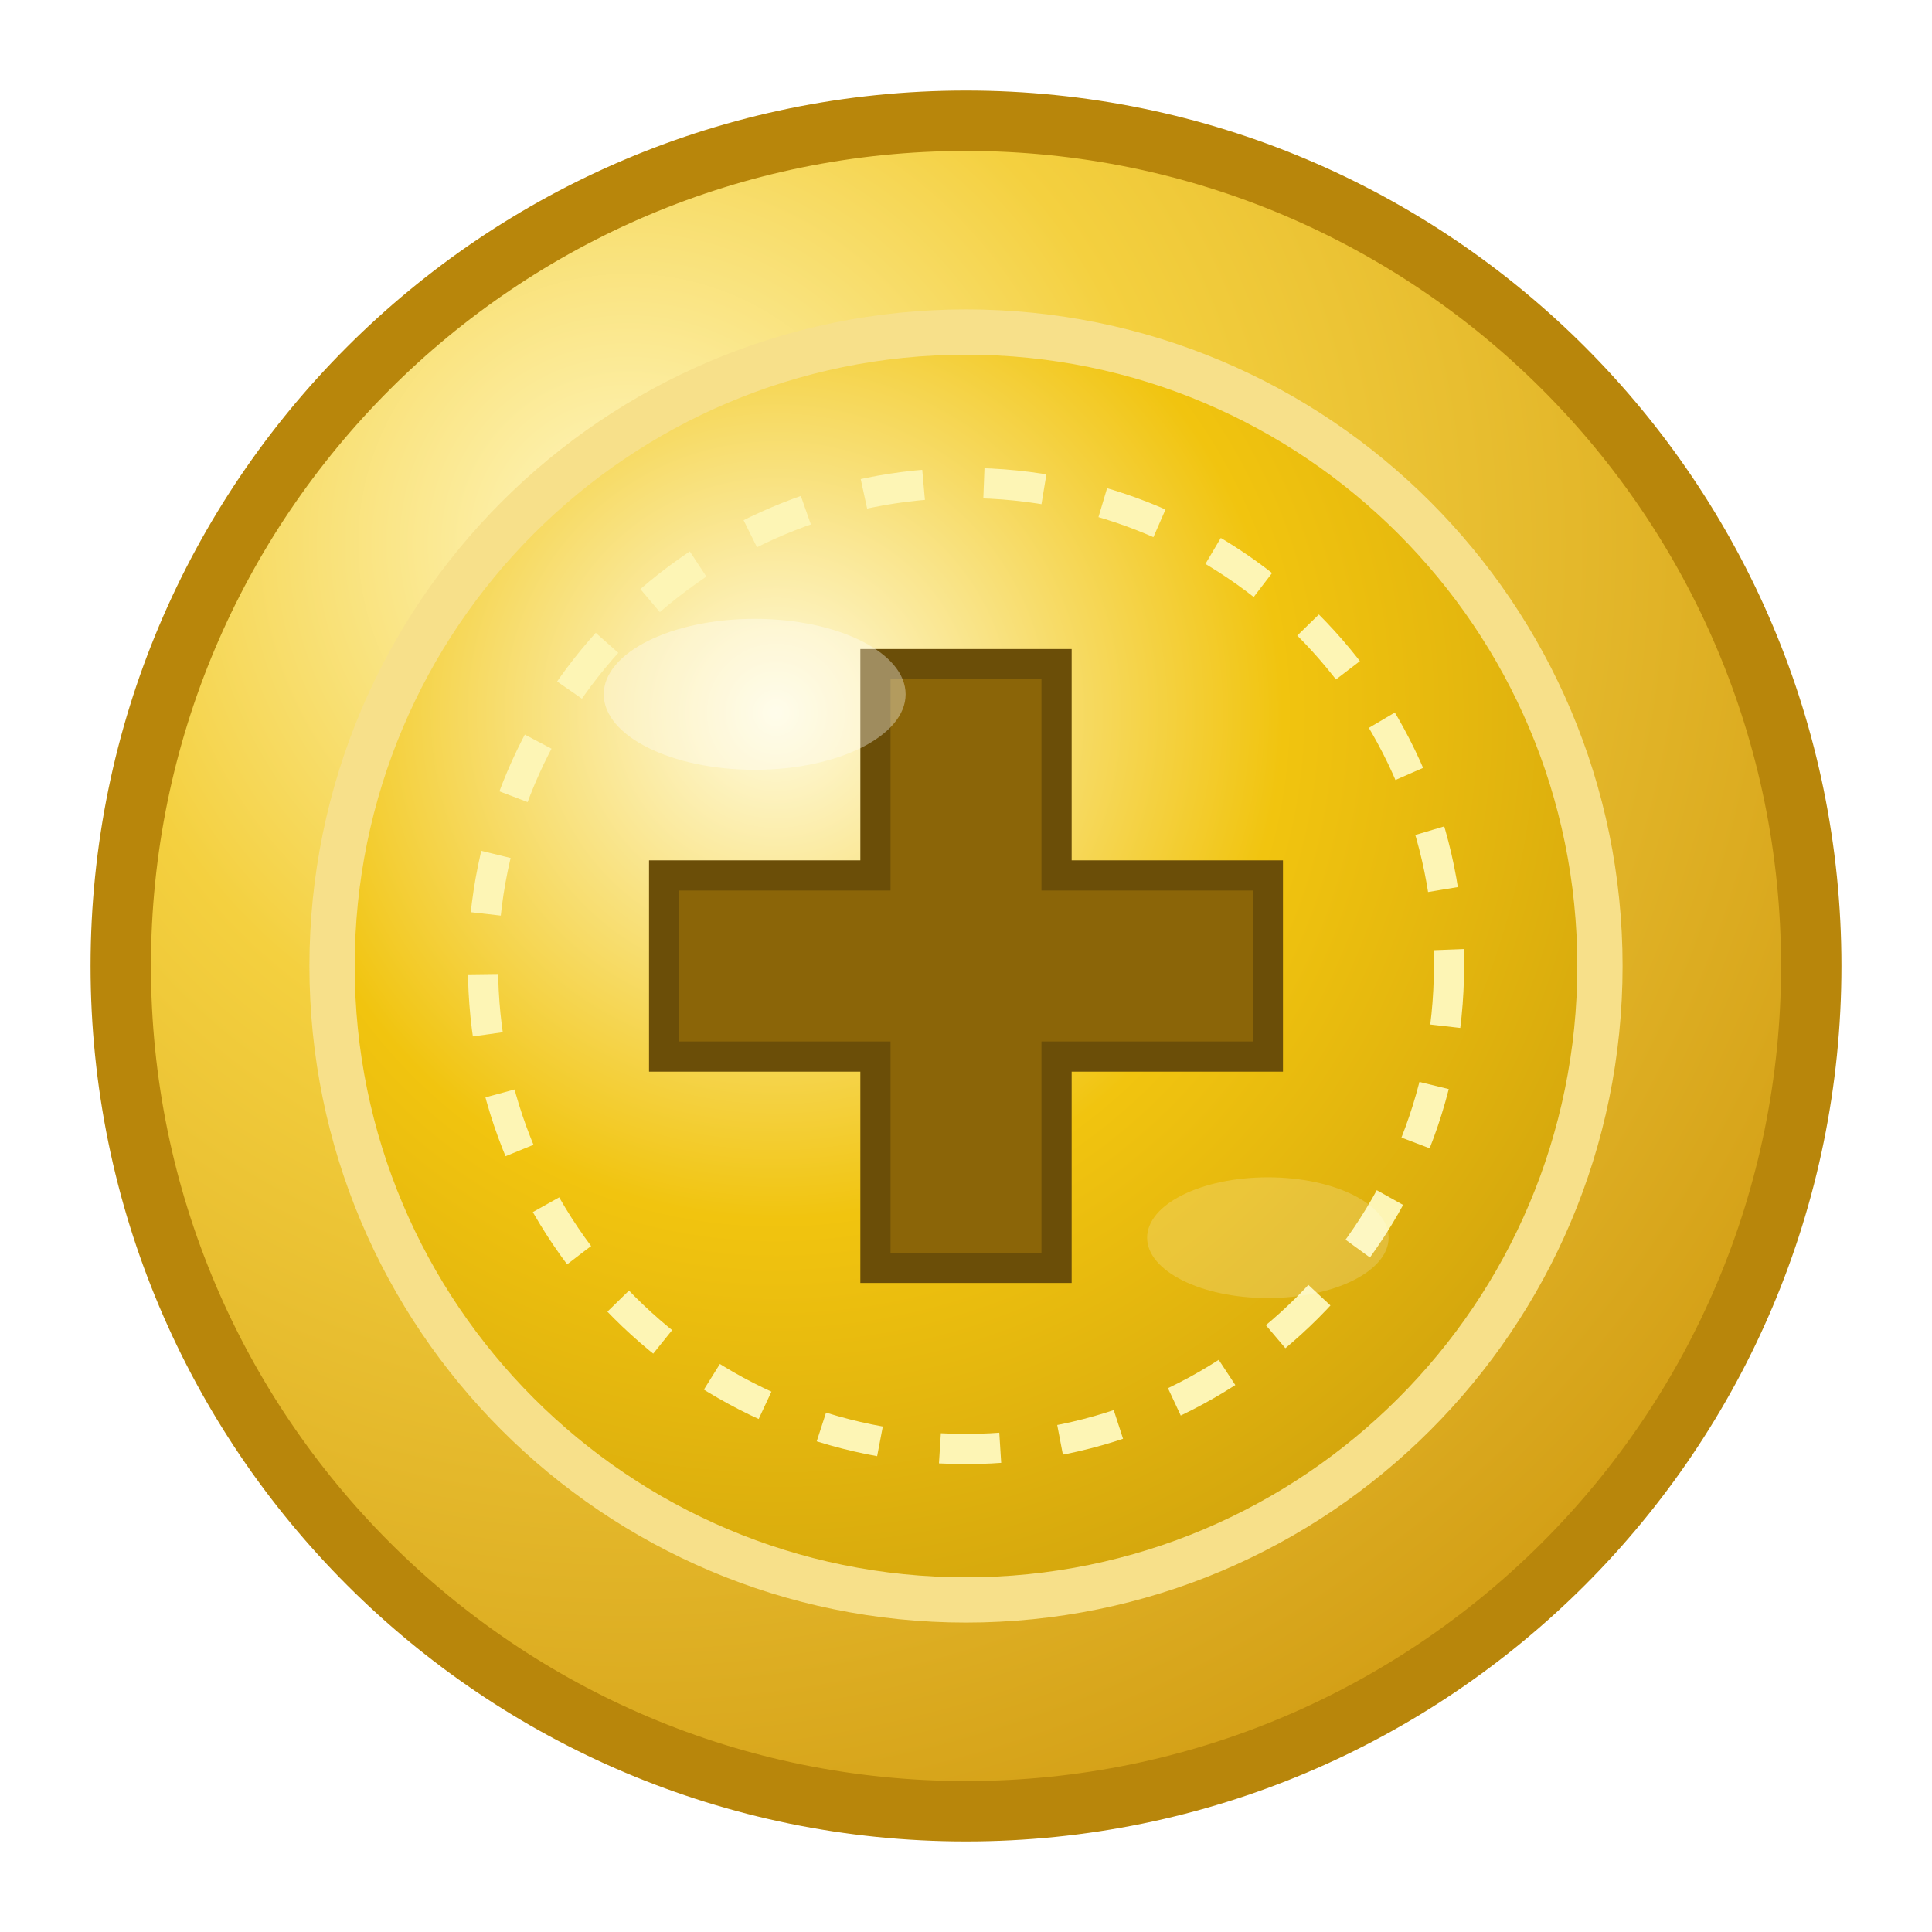
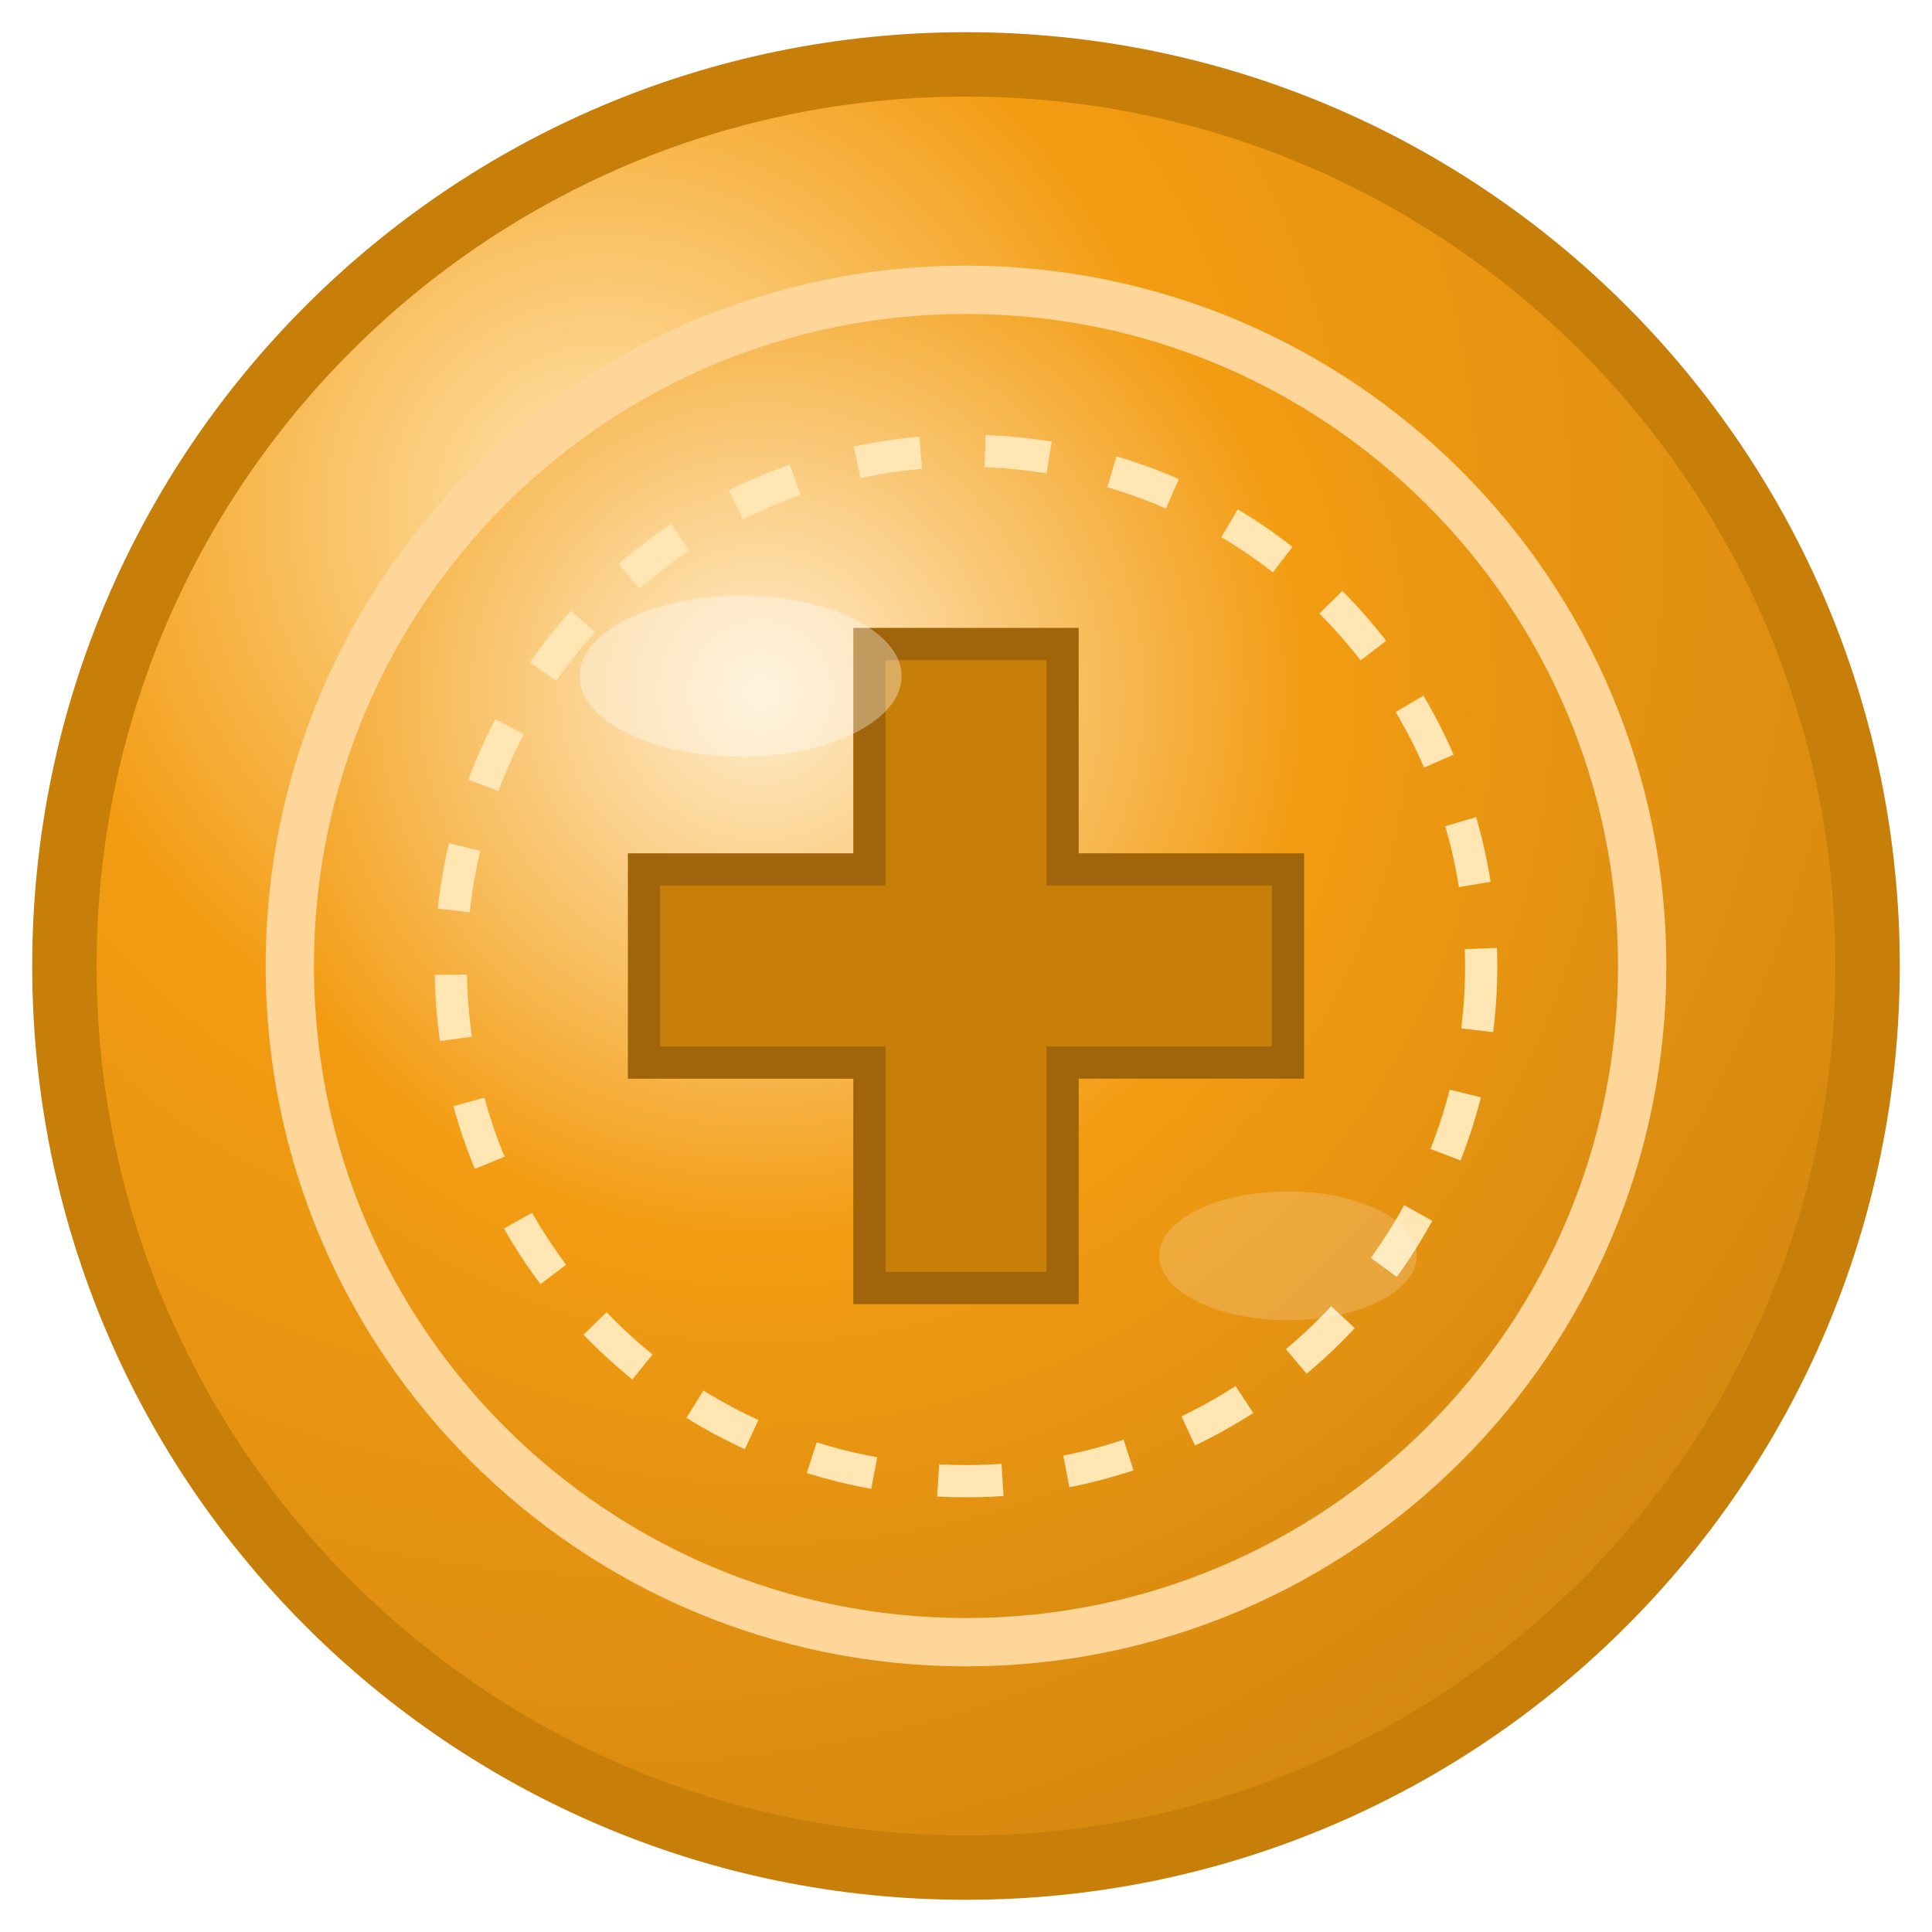
- <svg xmlns="http://www.w3.org/2000/svg" width="128" height="128" viewBox="0 0 128 128">
-   <circle cx="64" cy="64" r="56" fill="url(#goldGradientOuter)" stroke="#b8860b" stroke-width="4" />
-   <circle cx="64" cy="64" r="42" fill="url(#goldGradientInner)" stroke="#f7e08a" stroke-width="3" />
-   <circle cx="64" cy="64" r="32" fill="none" stroke="#fdf5b5" stroke-width="2" stroke-dasharray="4 4" />
-   <path d="M58 44        L70 44        L70 58        L84 58        L84 70        L70 70        L70 84        L58 84        L58 70        L44 70        L44 58        L58 58        Z" fill="#8b6508" stroke="#6b4e08" stroke-width="2" stroke-linejoin="miter" />
+ <svg xmlns="http://www.w3.org/2000/svg" width="128" height="128" viewBox="4 4 120 120">
+   <circle cx="64" cy="64" r="56" fill="url(#goldGradientOuter)" stroke="#c87f0a" stroke-width="4" />
+   <circle cx="64" cy="64" r="42" fill="url(#goldGradientInner)" stroke="#ffd699" stroke-width="3" />
+   <circle cx="64" cy="64" r="32" fill="none" stroke="#ffe6b3" stroke-width="2" stroke-dasharray="4 4" />
+   <path d="M58 44        L70 44        L70 58        L84 58        L84 70        L70 70        L70 84        L58 84        L58 70        L44 70        L44 58        L58 58        Z" fill="#c87f0a" stroke="#a0640a" stroke-width="2" stroke-linejoin="miter" />
  <ellipse cx="50" cy="46" rx="10" ry="5" fill="rgba(255,255,255,0.35)" />
  <ellipse cx="84" cy="82" rx="8" ry="4" fill="rgba(255,255,255,0.18)" />
  <defs>
    <radialGradient id="goldGradientOuter" cx="30%" cy="25%" r="80%">
-       <stop offset="0%" stop-color="#fff7c2" />
-       <stop offset="40%" stop-color="#f4d03f" />
-       <stop offset="100%" stop-color="#d4a017" />
+       <stop offset="0%" stop-color="#ffe6b3" />
+       <stop offset="40%" stop-color="#f39c12" />
+       <stop offset="100%" stop-color="#d68910" />
    </radialGradient>
    <radialGradient id="goldGradientInner" cx="35%" cy="30%" r="80%">
-       <stop offset="0%" stop-color="#fffbe0" />
-       <stop offset="50%" stop-color="#f1c40f" />
-       <stop offset="100%" stop-color="#cfa10c" />
+       <stop offset="0%" stop-color="#ffedcc" />
+       <stop offset="50%" stop-color="#f39c12" />
+       <stop offset="100%" stop-color="#d68910" />
    </radialGradient>
  </defs>
</svg>
